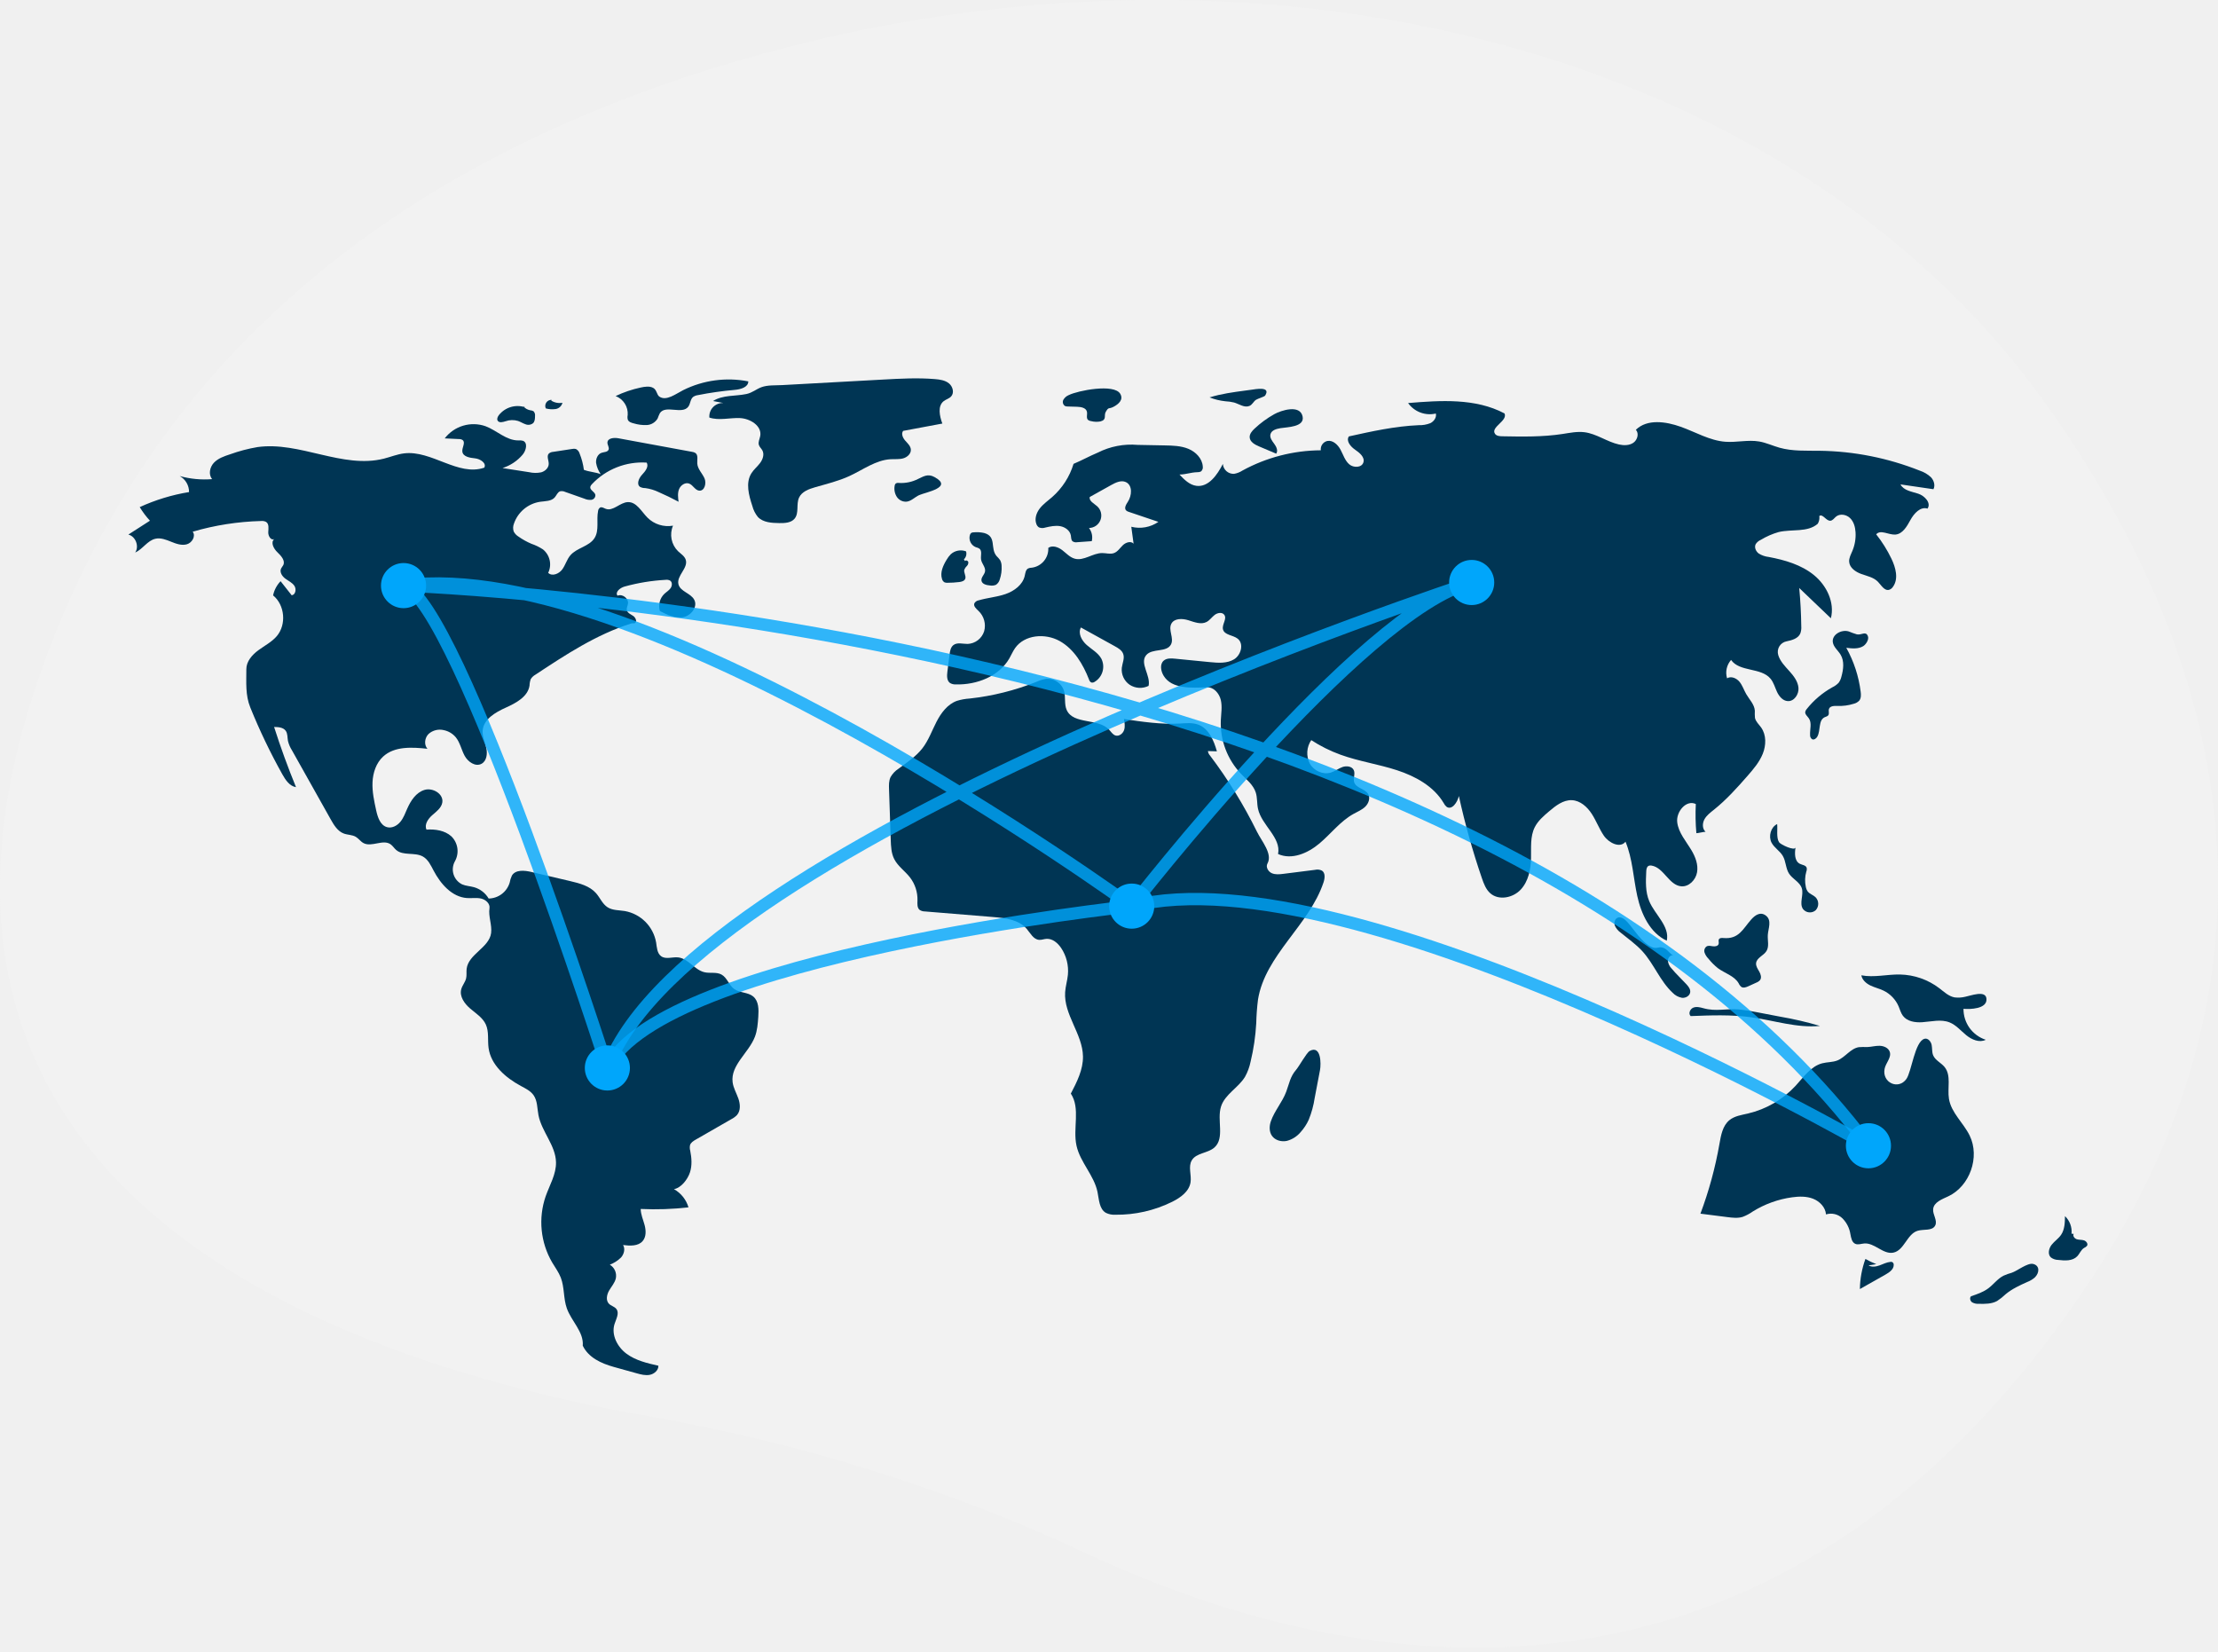
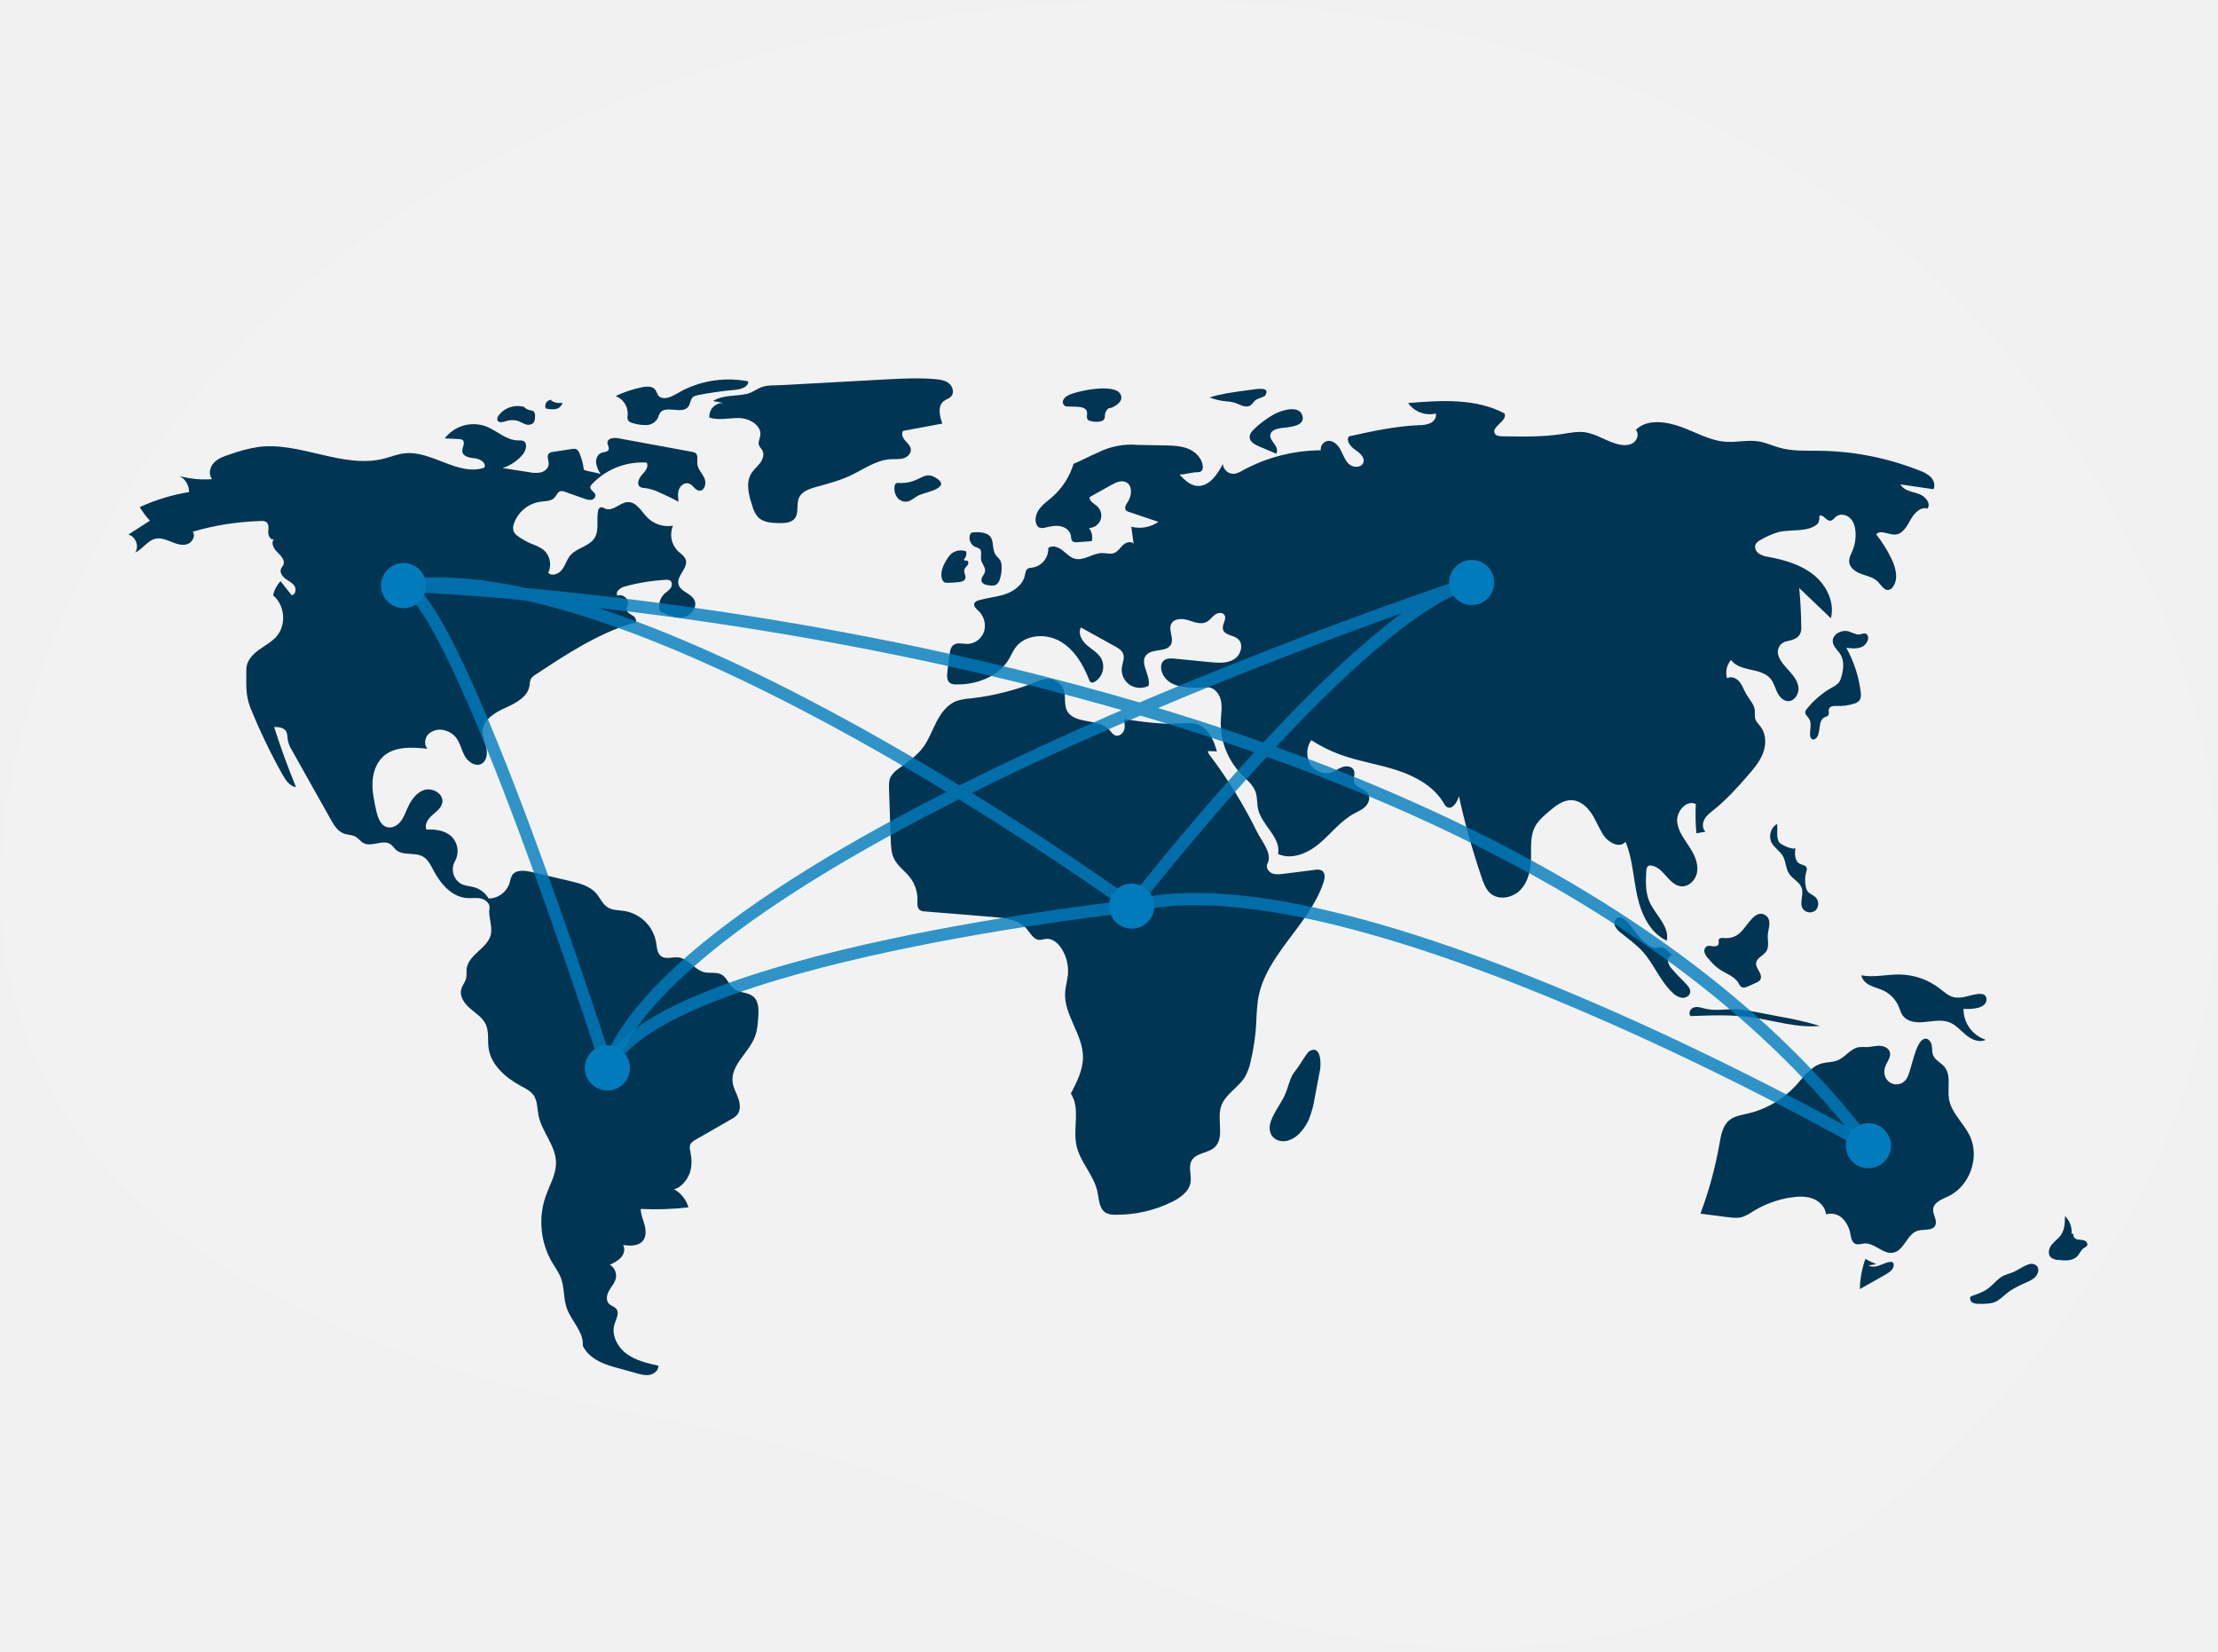
<svg xmlns="http://www.w3.org/2000/svg" width="360" height="268" viewBox="0 0 360 268" fill="none">
  <g clip-path="url(#clip0)">
    <path d="M331.656 65.003C290.796 8.145 204.483 -14.919 119.597 9.922C74.72 23.054 31.45 49.367 10.007 100.316C-28.326 191.394 52.158 220.482 104.785 229.753C130.233 234.236 154.201 241.766 176.102 252.018C215.506 270.463 285.252 286.807 337.845 209.976C375.965 154.289 358.872 102.875 331.656 65.003Z" fill="#F2F2F2" />
    <path d="M94.767 76.252C94.653 75.348 94.422 74.463 94.079 73.619C94.036 73.46 93.959 73.311 93.855 73.182C93.751 73.054 93.621 72.948 93.474 72.873C93.277 72.822 93.07 72.82 92.872 72.866L89.786 73.339C89.528 73.35 89.28 73.447 89.082 73.612C88.68 74.035 89.076 74.716 89.063 75.299C89.05 75.955 88.467 76.487 87.835 76.663C87.19 76.793 86.525 76.785 85.883 76.639L81.567 75.968C82.838 75.562 83.97 74.808 84.832 73.79C85.4 73.117 85.702 71.861 84.882 71.542C84.638 71.475 84.383 71.455 84.132 71.482C82.177 71.497 80.638 69.865 78.808 69.177C77.636 68.766 76.364 68.735 75.174 69.09C73.984 69.444 72.937 70.166 72.182 71.152L74.481 71.263C74.697 71.251 74.912 71.308 75.093 71.426C75.597 71.84 74.971 72.635 75.042 73.284C75.134 74.126 76.252 74.306 77.095 74.391C77.938 74.476 79.007 75.161 78.602 75.905C74.365 77.364 70.054 73.052 65.605 73.583C64.479 73.717 63.415 74.16 62.316 74.438C55.6 76.137 48.656 71.603 41.795 72.563C40.27 72.823 38.771 73.219 37.316 73.745C36.382 74.051 35.408 74.383 34.73 75.094C34.051 75.805 33.793 77.021 34.436 77.764C32.664 77.91 30.881 77.741 29.168 77.264C29.631 77.521 30.017 77.898 30.284 78.356C30.551 78.814 30.689 79.335 30.686 79.865C27.919 80.316 25.227 81.137 22.679 82.306C23.155 83.096 23.71 83.836 24.337 84.513L20.835 86.763C22.018 87.061 22.629 88.674 21.941 89.682C23.168 89.136 23.928 87.724 25.24 87.438C26.1 87.251 26.974 87.602 27.789 87.932C28.605 88.263 29.501 88.583 30.345 88.335C31.189 88.087 31.811 86.993 31.275 86.296C34.882 85.243 38.61 84.661 42.367 84.563C42.657 84.526 42.951 84.582 43.207 84.722C43.696 85.061 43.567 85.794 43.541 86.389C43.515 86.983 43.978 87.765 44.509 87.497C43.884 88.039 44.419 89.059 45.019 89.629C45.618 90.2 46.341 90.986 45.974 91.728C45.878 91.921 45.716 92.076 45.623 92.272C45.351 92.848 45.783 93.52 46.293 93.903C46.803 94.286 47.427 94.553 47.782 95.084C48.136 95.614 47.975 96.542 47.342 96.616L45.542 94.331C44.927 94.968 44.505 95.767 44.326 96.635C46.234 98.195 46.522 101.37 44.924 103.247C44.107 104.207 42.946 104.79 41.933 105.538C40.919 106.286 39.981 107.351 39.984 108.611C39.988 110.788 39.811 112.809 40.626 114.827C42.13 118.548 43.866 122.17 45.825 125.673C46.339 126.593 47.004 127.601 48.045 127.759C46.729 124.554 45.544 121.299 44.49 117.994C45.176 117.996 45.969 118.051 46.372 118.607C46.705 119.067 46.633 119.693 46.737 120.252C46.868 120.794 47.088 121.31 47.387 121.78L53.674 132.98C54.195 133.909 54.793 134.905 55.789 135.281C56.426 135.522 57.163 135.476 57.749 135.822C58.209 136.094 58.518 136.575 58.987 136.831C60.311 137.553 62.153 136.168 63.391 137.03C63.745 137.277 63.97 137.669 64.296 137.951C65.439 138.941 67.314 138.279 68.634 139.017C69.485 139.493 69.925 140.445 70.379 141.308C71.515 143.469 73.354 145.586 75.789 145.758C76.554 145.812 77.336 145.667 78.083 145.837C78.831 146.007 79.567 146.659 79.447 147.417C79.241 148.715 79.883 150.137 79.711 151.441C79.397 153.815 76.029 154.858 75.74 157.235C75.677 157.756 75.776 158.293 75.652 158.803C75.5 159.427 75.031 159.935 74.864 160.556C74.549 161.732 75.391 162.903 76.317 163.694C77.243 164.485 78.347 165.168 78.853 166.275C79.388 167.446 79.125 168.811 79.299 170.087C79.679 172.871 82.084 174.935 84.559 176.266C85.313 176.672 86.123 177.064 86.611 177.768C87.248 178.686 87.184 179.896 87.397 180.994C87.918 183.68 90.18 185.894 90.244 188.63C90.29 190.575 89.209 192.339 88.563 194.174C87.958 195.932 87.739 197.8 87.921 199.651C88.103 201.501 88.682 203.291 89.619 204.897C90.102 205.713 90.68 206.482 91.021 207.366C91.631 208.944 91.433 210.738 91.996 212.334C92.739 214.443 94.782 216.186 94.586 218.414C95.513 220.339 97.561 221.286 99.62 221.859L103.311 222.886C104.017 223.083 104.756 223.281 105.475 223.139C106.195 222.996 106.882 222.399 106.863 221.665C105.053 221.257 103.185 220.823 101.694 219.721C100.202 218.618 99.18 216.654 99.746 214.887C100.008 214.068 100.567 213.122 100.036 212.445C99.732 212.057 99.176 211.956 98.833 211.603C98.299 211.051 98.482 210.124 98.867 209.459C99.251 208.794 99.807 208.2 99.962 207.447C100.04 207.027 99.988 206.592 99.812 206.201C99.636 205.811 99.345 205.484 98.978 205.264C99.662 205.005 100.285 204.606 100.805 204.091C101.285 203.543 101.507 202.697 101.129 202.074C102.251 202.216 103.576 202.286 104.312 201.427C104.901 200.742 104.86 199.717 104.628 198.844C104.395 197.971 104.003 197.124 103.99 196.22C106.579 196.343 109.173 196.255 111.747 195.957C111.375 194.704 110.529 193.644 109.389 193.004C110.555 192.806 111.617 191.411 111.985 190.287C112.354 189.163 112.26 187.939 112.032 186.779C111.945 186.48 111.933 186.165 111.997 185.86C112.129 185.442 112.54 185.186 112.92 184.968L118.707 181.644C119.052 181.471 119.365 181.24 119.632 180.961C120.239 180.249 120.149 179.174 119.839 178.291C119.528 177.409 119.031 176.58 118.911 175.652C118.554 172.878 121.523 170.887 122.526 168.275C122.919 167.25 122.999 166.136 123.075 165.041C123.157 163.865 123.163 162.499 122.26 161.741C121.394 161.014 120.042 161.176 119.136 160.501C118.305 159.881 118.019 158.677 117.111 158.177C116.287 157.722 115.254 158.012 114.338 157.798C112.724 157.421 111.709 155.562 110.061 155.39C109.131 155.292 108.079 155.747 107.317 155.205C106.645 154.728 106.619 153.769 106.491 152.956C106.267 151.691 105.661 150.525 104.754 149.616C103.847 148.706 102.683 148.096 101.419 147.868C100.461 147.714 99.417 147.773 98.602 147.246C97.776 146.712 97.397 145.714 96.749 144.975C95.703 143.784 94.057 143.361 92.514 142.999L86.24 141.524C85.126 141.262 83.691 141.123 83.093 142.099C82.916 142.47 82.791 142.864 82.721 143.269C82.497 144.003 82.046 144.646 81.434 145.107C80.821 145.569 80.078 145.824 79.311 145.836C78.785 144.939 77.933 144.28 76.933 143.996C76.297 143.819 75.616 143.799 75.01 143.538C74.679 143.377 74.385 143.15 74.145 142.871C73.906 142.592 73.725 142.267 73.616 141.916C73.506 141.565 73.469 141.196 73.507 140.83C73.545 140.464 73.657 140.11 73.837 139.789C74.199 139.145 74.338 138.4 74.234 137.669C74.13 136.938 73.789 136.261 73.262 135.743C72.195 134.785 70.652 134.554 69.221 134.649C68.846 133.832 69.473 132.909 70.148 132.315C70.823 131.721 71.643 131.137 71.79 130.25C72.021 128.854 70.24 127.794 68.888 128.21C67.536 128.626 66.673 129.94 66.103 131.234C65.775 131.977 65.497 132.759 64.981 133.385C64.465 134.012 63.633 134.46 62.847 134.259C61.733 133.975 61.303 132.652 61.057 131.53C60.727 130.024 60.394 128.497 60.463 126.957C60.532 125.417 61.052 123.835 62.188 122.792C64.038 121.093 66.877 121.26 69.375 121.531C68.785 120.866 68.931 119.746 69.562 119.12C69.895 118.824 70.296 118.613 70.729 118.507C71.162 118.401 71.614 118.401 72.047 118.509C72.799 118.666 73.477 119.071 73.972 119.66C74.681 120.526 74.883 121.694 75.42 122.676C75.956 123.659 77.163 124.496 78.15 123.969C79.003 123.514 79.138 122.332 78.926 121.388C78.714 120.445 78.263 119.528 78.34 118.565C78.486 116.726 80.392 115.619 82.075 114.862C83.756 114.105 85.682 113.086 85.949 111.261C85.958 110.904 86.025 110.55 86.148 110.214C86.335 109.918 86.594 109.674 86.901 109.506C91.81 106.262 96.801 102.978 102.412 101.206C102.703 101.114 102.738 101.216 103.035 101.144C103.452 100.903 103.176 100.238 102.776 99.969C102.377 99.701 101.844 99.496 101.743 99.025C101.668 98.68 101.872 98.341 101.925 97.991C102.055 97.132 101.027 96.339 100.229 96.683C99.778 96.086 100.67 95.392 101.391 95.194C103.557 94.598 105.779 94.235 108.022 94.111C108.281 94.07 108.546 94.115 108.776 94.239C109.153 94.5 109.105 95.098 108.838 95.471C108.571 95.843 108.156 96.077 107.823 96.392C107.46 96.746 107.201 97.193 107.074 97.684C106.947 98.175 106.958 98.692 107.105 99.178C108.275 99.773 109.548 100.386 110.844 100.176C112.141 99.966 113.292 98.51 112.682 97.346C112.115 96.263 110.41 96.019 110.117 94.831C109.774 93.441 111.742 92.204 111.299 90.843C111.104 90.246 110.51 89.895 110.054 89.465C109.515 88.937 109.149 88.258 109.003 87.518C108.857 86.778 108.938 86.011 109.236 85.319C108.493 85.449 107.729 85.4 107.009 85.174C106.289 84.949 105.634 84.555 105.098 84.024C104.108 83.025 103.319 81.45 101.914 81.494C100.624 81.535 99.513 83.04 98.307 82.581C98.011 82.468 97.698 82.238 97.41 82.373C97.316 82.434 97.237 82.516 97.179 82.612C97.121 82.708 97.086 82.816 97.076 82.928C96.769 84.393 97.297 86.062 96.498 87.328C95.629 88.706 93.619 88.897 92.566 90.139C91.994 90.814 91.773 91.722 91.247 92.433C90.722 93.144 89.606 93.596 88.975 92.977C89.285 92.339 89.37 91.616 89.215 90.924C89.061 90.233 88.676 89.614 88.124 89.169C87.539 88.787 86.907 88.48 86.245 88.255C85.506 87.942 84.802 87.55 84.146 87.085C83.818 86.887 83.551 86.602 83.376 86.26C83.237 85.834 83.256 85.371 83.428 84.957C83.748 84.04 84.312 83.227 85.06 82.608C85.808 81.988 86.711 81.584 87.671 81.44C88.511 81.326 89.489 81.366 90.044 80.726C90.338 80.388 90.493 79.876 90.92 79.738C91.193 79.683 91.476 79.718 91.728 79.838L94.862 80.941C95.212 81.099 95.597 81.162 95.979 81.126C96.168 81.1 96.341 81.004 96.463 80.856C96.584 80.709 96.645 80.521 96.634 80.33C96.534 79.809 95.733 79.56 95.805 79.034C95.846 78.864 95.938 78.711 96.068 78.594C97.199 77.389 98.582 76.45 100.119 75.844C101.656 75.237 103.308 74.977 104.956 75.083C105.352 75.733 104.726 76.503 104.206 77.057C103.685 77.612 103.267 78.603 103.896 79.03C104.154 79.162 104.441 79.227 104.731 79.218C105.503 79.323 106.253 79.55 106.952 79.892C108.036 80.364 109.098 80.879 110.14 81.439C110.048 80.753 109.96 80.029 110.22 79.387C110.481 78.745 111.22 78.241 111.867 78.491C112.489 78.732 112.809 79.557 113.472 79.632C114.358 79.733 114.707 78.426 114.337 77.615C113.967 76.805 113.235 76.126 113.174 75.237C113.133 74.638 113.361 73.894 112.882 73.531C112.712 73.422 112.518 73.354 112.317 73.333L100.359 71.132C99.649 71.002 98.623 71.102 98.591 71.823C98.574 72.226 98.933 72.624 98.774 72.994C98.604 73.389 98.046 73.353 97.639 73.493C97.008 73.71 96.691 74.46 96.751 75.124C96.862 75.785 97.118 76.412 97.5 76.962C96.723 76.637 95.545 76.577 94.767 76.252Z" fill="#003554" />
    <path d="M85.225 66.101C84.471 65.851 83.659 65.839 82.898 66.067C82.137 66.295 81.465 66.752 80.972 67.374C80.775 67.634 80.61 67.991 80.774 68.272C81.011 68.674 81.613 68.515 82.057 68.371C82.709 68.138 83.42 68.121 84.083 68.323C84.499 68.466 84.872 68.719 85.291 68.857C85.495 68.942 85.718 68.97 85.937 68.938C86.155 68.906 86.361 68.816 86.532 68.676C86.819 68.382 86.837 67.927 86.838 67.516C86.858 67.379 86.847 67.239 86.806 67.106C86.765 66.974 86.695 66.852 86.6 66.75C86.433 66.653 86.245 66.597 86.051 66.588C85.618 66.507 85.226 66.279 84.944 65.941" fill="#003554" />
    <path d="M89.537 64.9C89.369 64.891 89.2 64.925 89.049 65C88.897 65.075 88.767 65.187 88.672 65.326C88.576 65.466 88.518 65.627 88.503 65.796C88.488 65.964 88.516 66.133 88.585 66.287C89.104 66.429 89.645 66.464 90.177 66.391C90.443 66.35 90.69 66.231 90.888 66.05C91.086 65.868 91.226 65.632 91.29 65.371C90.663 65.485 90.017 65.362 89.476 65.025" fill="#003554" />
    <path d="M104.004 62.895C102.594 63.195 101.224 63.66 99.922 64.282C100.536 64.518 101.057 64.944 101.41 65.499C101.763 66.053 101.928 66.707 101.881 67.362C101.826 67.614 101.832 67.875 101.9 68.124C102.05 68.487 102.484 68.624 102.866 68.717C103.552 68.926 104.269 69.017 104.985 68.988C105.344 68.969 105.692 68.861 105.998 68.674C106.305 68.487 106.56 68.226 106.74 67.916C106.844 67.621 106.965 67.333 107.105 67.053C108.02 65.659 110.74 67.345 111.723 65.997C112.069 65.522 112.037 64.808 112.489 64.432C112.722 64.268 112.993 64.165 113.276 64.131C115.253 63.739 117.25 63.454 119.257 63.279C120.209 63.197 121.449 62.855 121.456 61.9C117.873 61.197 114.158 61.696 110.888 63.322C109.71 63.912 108.152 65.153 107.017 64.371C106.592 64.078 106.613 63.289 106.028 62.96C105.43 62.623 104.639 62.76 104.004 62.895Z" fill="#003554" />
    <path d="M115.723 65.086L117.405 65.409C117.095 65.396 116.786 65.448 116.498 65.564C116.211 65.679 115.951 65.854 115.736 66.077C115.521 66.301 115.357 66.568 115.253 66.86C115.15 67.152 115.11 67.463 115.136 67.772C116.712 68.298 118.429 67.786 120.088 67.856C121.747 67.926 123.678 69.111 123.395 70.747C123.309 71.242 123.023 71.737 123.172 72.216C123.276 72.552 123.572 72.791 123.74 73.1C124.088 73.746 123.81 74.562 123.369 75.148C122.929 75.735 122.337 76.203 121.951 76.826C120.989 78.376 121.536 80.38 122.108 82.112C122.274 82.766 122.58 83.377 123.004 83.902C123.853 84.804 125.235 84.882 126.473 84.9C127.375 84.913 128.407 84.869 128.977 84.171C129.721 83.259 129.201 81.837 129.691 80.767C130.135 79.795 131.269 79.378 132.296 79.083C134.177 78.541 136.095 78.081 137.873 77.262C140.082 76.246 142.146 74.663 144.574 74.533C145.255 74.496 145.953 74.576 146.609 74.39C147.265 74.203 147.888 73.636 147.838 72.956C147.796 72.374 147.304 71.948 146.92 71.51C146.536 71.071 146.234 70.398 146.587 69.934L152.95 68.746C152.499 67.516 152.148 65.897 153.184 65.097C153.558 64.809 154.059 64.693 154.377 64.344C154.92 63.749 154.647 62.725 154.02 62.219C153.394 61.713 152.547 61.596 151.745 61.529C148.955 61.297 146.149 61.45 143.353 61.604C137.889 61.903 132.424 62.203 126.96 62.502C125.86 62.563 124.59 62.47 123.581 62.846C122.726 63.163 122.119 63.747 121.142 63.952C119.339 64.33 117.354 64.074 115.723 65.086Z" fill="#003554" />
    <path d="M145.855 78.382C145.684 78.354 145.509 78.394 145.366 78.493C145.271 78.597 145.215 78.73 145.206 78.87C145.098 79.489 145.227 80.127 145.569 80.655C145.742 80.914 145.982 81.121 146.264 81.256C146.545 81.391 146.857 81.448 147.168 81.421C147.925 81.325 148.484 80.679 149.18 80.364C150.253 79.878 154.811 79.121 151.658 77.418C150.571 76.831 149.869 77.349 149.013 77.736C148.039 78.234 146.947 78.457 145.855 78.382V78.382Z" fill="#003554" />
    <path d="M173.469 64.125C173.1 64.275 172.793 64.543 172.593 64.887C172.501 65.062 172.479 65.265 172.533 65.455C172.587 65.645 172.711 65.807 172.881 65.908C173.019 65.957 173.165 65.981 173.311 65.976L174.808 66.02C175.443 66.04 176.238 66.175 176.409 66.788C176.535 67.243 176.252 67.827 176.594 68.153C176.741 68.266 176.918 68.335 177.103 68.351C177.596 68.478 178.111 68.494 178.612 68.4C179.701 68.108 179.128 67.443 179.471 66.851C179.996 65.945 179.905 66.494 180.83 65.975C181.513 65.591 182.396 64.896 181.826 63.919C180.834 62.22 174.931 63.395 173.469 64.125Z" fill="#003554" />
    <path d="M203.012 63.271L202.143 63.387C200.183 63.648 198.212 63.912 196.324 64.501C197.141 64.824 197.999 65.034 198.873 65.126C199.354 65.15 199.831 65.218 200.3 65.329C201.134 65.577 201.974 66.218 202.78 65.89C203.279 65.686 203.442 65.166 203.856 64.891C204.141 64.7 205.225 64.392 205.346 64.2C206.325 62.647 203.765 63.17 203.012 63.271Z" fill="#003554" />
    <path d="M206.829 67.221C205.668 67.87 204.591 68.659 203.621 69.57C203.213 69.954 202.796 70.431 202.833 70.991C202.882 71.734 203.674 72.165 204.36 72.456L207.138 73.632C207.476 73.157 207.167 72.501 206.819 72.034C206.47 71.567 206.056 71.027 206.21 70.465C206.386 69.824 207.168 69.606 207.823 69.495C208.891 69.315 211.772 69.33 211.426 67.609C211.018 65.58 207.901 66.622 206.829 67.221Z" fill="#003554" />
    <path d="M206.27 181.997C206.006 182.763 205.98 183.665 206.438 184.333C206.951 185.084 207.979 185.363 208.868 185.173C209.753 184.938 210.542 184.43 211.124 183.723C211.656 183.13 212.094 182.458 212.422 181.733C212.879 180.601 213.202 179.42 213.383 178.213L214.246 173.684C214.439 172.671 214.431 169.568 212.571 170.579C212.063 170.855 210.886 173.036 210.353 173.655C209.393 174.769 209.266 175.851 208.761 177.201C208.128 178.893 206.855 180.303 206.27 181.997Z" fill="#003554" />
    <path d="M304.541 205.176C303.932 204.938 303.341 204.657 302.772 204.334C302.203 205.901 301.9 207.552 301.876 209.219L306.042 206.862C306.669 206.507 307.379 206.014 307.366 205.294C307.371 205.205 307.353 205.117 307.312 205.037C307.272 204.958 307.211 204.891 307.135 204.843C307.043 204.806 306.942 204.794 306.843 204.809C306.226 204.861 305.662 205.165 305.08 205.376C304.497 205.587 303.815 205.699 303.281 205.385" fill="#003554" />
    <path d="M326.517 206.576C326.06 206.7 325.613 206.86 325.181 207.055C324.225 207.541 323.575 208.465 322.714 209.106C321.891 209.719 320.9 210.056 319.927 210.383C319.641 210.636 319.772 211.145 320.083 211.368C320.417 211.558 320.8 211.644 321.183 211.615C322.194 211.637 323.259 211.647 324.144 211.159C324.643 210.835 325.11 210.465 325.538 210.052C326.573 209.189 327.816 208.619 329.047 208.068C329.495 207.899 329.909 207.652 330.27 207.337C331.043 206.575 331.097 205.4 329.982 205.141C329.082 204.931 327.375 206.298 326.517 206.576Z" fill="#003554" />
    <path d="M336.227 200.233C336.277 199.708 336.207 199.18 336.023 198.686C335.839 198.193 335.545 197.748 335.164 197.385C335.152 198.434 335.12 199.551 334.531 200.418C334.11 201.036 333.451 201.454 332.991 202.042C332.531 202.631 332.326 203.564 332.866 204.08C333.211 204.343 333.632 204.488 334.066 204.493C335.141 204.62 336.385 204.69 337.139 203.914C337.551 203.49 337.751 202.862 338.253 202.55C338.44 202.472 338.607 202.352 338.741 202.2C338.949 201.871 338.619 201.437 338.249 201.318C337.878 201.199 337.47 201.255 337.097 201.142C336.724 201.03 336.383 200.611 336.574 200.272" fill="#003554" />
    <path d="M318.969 161.782C318.405 161.919 317.821 161.953 317.245 161.883C316.288 161.707 315.543 160.986 314.77 160.395C312.933 158.996 310.7 158.216 308.392 158.166C306.292 158.126 304.173 158.695 302.111 158.298C302.246 159.048 302.887 159.61 303.571 159.944C304.255 160.278 305.01 160.446 305.698 160.773C306.799 161.303 307.672 162.211 308.157 163.332C308.379 163.849 308.518 164.412 308.854 164.863C309.539 165.785 310.839 165.988 311.985 165.912C313.481 165.814 315.042 165.384 316.433 165.941C317.497 166.367 318.259 167.299 319.147 168.023C320.036 168.747 321.287 169.285 322.308 168.762C321.248 168.419 320.326 167.746 319.675 166.842C319.025 165.937 318.681 164.849 318.693 163.735C319.693 163.827 322.576 163.791 322.42 162.091C322.289 160.65 319.828 161.626 318.969 161.782Z" fill="#003554" />
    <path d="M305.879 173.505C306.057 172.531 307.028 171.67 306.726 170.727C306.516 170.075 305.76 169.753 305.075 169.737C304.391 169.721 303.718 169.925 303.033 169.944C302.587 169.92 302.141 169.927 301.696 169.963C300.337 170.186 299.499 171.611 298.218 172.118C297.439 172.426 296.564 172.367 295.754 172.58C293.915 173.063 292.751 174.801 291.466 176.202C289.389 178.455 286.683 180.033 283.699 180.731C282.654 180.973 281.53 181.128 280.699 181.807C279.598 182.706 279.328 184.248 279.083 185.648C278.406 189.514 277.372 193.309 275.995 196.984L280.361 197.541C281.191 197.647 282.051 197.751 282.851 197.505C283.432 197.286 283.983 196.993 284.489 196.633C286.434 195.425 288.61 194.64 290.877 194.327C292.021 194.17 293.22 194.141 294.293 194.566C295.366 194.991 296.286 195.955 296.376 197.105C296.84 196.961 297.335 196.946 297.807 197.06C298.279 197.175 298.711 197.416 299.057 197.757C299.741 198.454 300.188 199.348 300.337 200.313C300.452 200.91 300.567 201.626 301.121 201.876C301.573 202.081 302.092 201.861 302.587 201.821C304.266 201.687 305.659 203.644 307.309 203.307C309.078 202.945 309.513 200.295 311.239 199.764C312.23 199.46 313.621 199.83 314.096 198.908C314.514 198.095 313.679 197.157 313.766 196.247C313.872 195.126 315.194 194.65 316.213 194.172C319.727 192.523 321.394 187.794 319.691 184.306C318.682 182.24 316.697 180.613 316.331 178.343C316.049 176.596 316.737 174.559 315.624 173.184C315.057 172.485 314.098 172.099 313.761 171.264C313.549 170.739 313.634 170.143 313.52 169.588C313.406 169.033 312.921 168.453 312.374 168.597C310.783 169.014 310.275 173.928 309.424 175.122C308.129 176.937 305.471 175.741 305.879 173.505Z" fill="#003554" />
    <path d="M276.478 163.638C275.934 163.486 275.34 163.336 274.82 163.554C274.299 163.771 273.995 164.536 274.413 164.916C277.683 164.788 280.973 164.662 284.216 165.106C287.952 165.617 291.649 166.885 295.401 166.512C293.258 165.88 291.079 165.374 288.876 164.998L285.203 164.296C284.217 164.09 283.222 163.936 282.22 163.835C280.124 163.662 278.538 164.216 276.478 163.638Z" fill="#003554" />
    <path d="M279.751 152.248C279.48 152.226 279.144 152.206 279.003 152.44C278.869 152.663 279.023 152.957 278.95 153.207C278.852 153.549 278.404 153.636 278.052 153.59C277.699 153.543 277.318 153.432 277.006 153.602C276.847 153.71 276.728 153.867 276.667 154.048C276.605 154.23 276.603 154.427 276.663 154.609C276.791 154.971 276.997 155.3 277.268 155.573C277.73 156.155 278.256 156.683 278.837 157.147C279.96 157.976 281.483 158.376 282.191 159.581C282.291 159.814 282.444 160.021 282.639 160.184C282.979 160.399 283.422 160.235 283.788 160.068L285.071 159.482C285.302 159.399 285.508 159.258 285.67 159.074C285.963 158.676 285.783 158.111 285.537 157.683C285.291 157.254 284.977 156.811 285.029 156.32C285.123 155.445 286.249 155.11 286.712 154.36C287.179 153.605 286.875 152.632 286.929 151.746C286.992 150.71 287.643 149.362 286.595 148.588C285.705 147.93 284.854 148.538 284.215 149.264C282.867 150.796 282.229 152.455 279.751 152.248Z" fill="#003554" />
    <path d="M287.537 136.766C287.975 137.604 288.888 138.105 289.365 138.921C289.883 139.806 289.824 140.95 290.385 141.807C290.961 142.687 292.121 143.155 292.444 144.156C292.796 145.249 291.996 146.577 292.634 147.532C292.753 147.688 292.903 147.818 293.075 147.913C293.247 148.008 293.436 148.066 293.632 148.084C293.827 148.102 294.024 148.079 294.21 148.017C294.396 147.955 294.568 147.855 294.713 147.723C294.982 147.43 295.126 147.044 295.114 146.646C295.102 146.249 294.936 145.872 294.65 145.595C294.272 145.251 293.73 145.102 293.415 144.7C293.25 144.468 293.141 144.201 293.095 143.921C292.923 143.112 292.95 142.273 293.175 141.476C293.259 141.274 293.281 141.052 293.236 140.837C293.094 140.424 292.536 140.395 292.143 140.204C291.253 139.769 291.274 138.512 291.43 137.533C291.326 138.185 289.005 137.076 288.762 136.707C288.279 135.974 288.542 134.559 288.446 133.749C287.404 134.251 287.002 135.741 287.537 136.766Z" fill="#003554" />
    <path d="M264.15 149.666C263.721 149.186 263.076 148.684 262.502 148.974C262.063 149.194 261.943 149.801 262.115 150.26C262.324 150.707 262.646 151.091 263.049 151.375C264.246 152.362 265.535 153.253 266.58 154.401C268.449 156.455 269.439 159.226 271.471 161.118C271.88 161.557 272.421 161.849 273.012 161.951C273.604 162.007 274.269 161.628 274.337 161.037C274.393 160.55 274.054 160.114 273.722 159.754C272.932 158.895 272.068 158.104 271.323 157.207C270.978 156.862 270.762 156.411 270.709 155.926C270.706 155.443 271.146 154.937 271.614 155.057C271.045 154.911 270.623 153.963 269.787 153.785C269.089 153.636 268.92 154.068 268.089 153.712C266.504 153.032 265.26 150.908 264.15 149.666Z" fill="#003554" />
    <path d="M301.396 102.961C300.941 102.826 300.494 102.667 300.057 102.483C298.88 102.13 297.322 102.995 297.479 104.214C297.583 105.023 298.337 105.569 298.753 106.272C299.371 107.313 299.206 108.634 298.882 109.801C298.802 110.162 298.651 110.504 298.436 110.805C298.137 111.123 297.779 111.381 297.382 111.564C295.792 112.455 294.391 113.646 293.254 115.07C293.131 115.202 293.045 115.364 293.005 115.54C292.949 115.952 293.363 116.251 293.596 116.595C294.116 117.357 293.74 118.383 293.792 119.304C293.784 119.434 293.809 119.564 293.866 119.682C293.922 119.799 294.008 119.901 294.114 119.976C294.428 120.135 294.799 119.865 294.968 119.557C295.531 118.537 295.107 116.899 296.164 116.407C296.364 116.314 296.606 116.275 296.739 116.1C296.951 115.821 296.747 115.409 296.854 115.076C297.015 114.576 297.698 114.554 298.223 114.576C299.127 114.614 300.03 114.493 300.892 114.22C301.23 114.14 301.538 113.962 301.776 113.709C302.092 113.315 302.064 112.754 302 112.253C301.684 109.755 300.893 107.34 299.669 105.139C300.597 105.258 301.607 105.361 302.408 104.877C302.856 104.606 303.394 103.796 303.171 103.245C302.82 102.373 302.184 103.107 301.396 102.961Z" fill="#003554" />
    <path d="M182.422 116.701C182.533 117.297 182.642 117.924 182.447 118.498C182.251 119.071 181.637 119.551 181.057 119.375C180.607 119.238 180.347 118.786 180.028 118.441C178.251 116.523 174.241 117.633 173.144 115.26C172.696 114.291 173 113.131 172.694 112.108C172.502 111.517 172.118 111.007 171.604 110.657C171.09 110.308 170.474 110.139 169.854 110.178C169.288 110.26 168.737 110.424 168.219 110.666C164.748 112.056 161.104 112.968 157.387 113.375C156.681 113.418 155.982 113.545 155.306 113.754C153.78 114.307 152.737 115.722 151.995 117.166C151.253 118.609 150.705 120.172 149.71 121.455C148.665 122.803 147.199 123.747 145.833 124.768C145.306 125.107 144.868 125.567 144.554 126.109C144.257 126.717 144.274 127.425 144.297 128.101L144.576 136.314C144.612 137.371 144.657 138.465 145.13 139.41C145.721 140.591 146.887 141.364 147.696 142.407C148.522 143.478 148.952 144.803 148.914 146.155C148.897 146.699 148.843 147.342 149.266 147.683C149.524 147.85 149.825 147.937 150.132 147.932L161.242 148.842C163.196 149.002 165.362 149.265 166.638 150.754C167.24 151.456 167.724 152.467 168.647 152.542C169.042 152.575 169.427 152.412 169.823 152.381C170.821 152.302 171.698 153.059 172.252 153.894C173.09 155.166 173.47 156.685 173.33 158.202C173.239 159.154 172.944 160.08 172.881 161.034C172.638 164.665 175.717 167.82 175.776 171.459C175.811 173.599 174.795 175.599 173.805 177.497C175.404 179.918 174.094 183.144 174.731 185.975C175.335 188.661 177.575 190.764 178.133 193.46C178.388 194.695 178.403 196.214 179.491 196.849C179.969 197.082 180.498 197.188 181.029 197.157C184.228 197.195 187.391 196.475 190.258 195.056C191.604 194.388 192.999 193.391 193.234 191.907C193.423 190.711 192.816 189.372 193.434 188.33C194.162 187.101 196.027 187.198 197.098 186.254C198.835 184.722 197.48 181.799 198.184 179.592C198.817 177.608 200.995 176.554 202.075 174.774C202.5 174.008 202.805 173.181 202.979 172.323C203.474 170.272 203.782 168.18 203.899 166.073C203.928 164.793 204.022 163.516 204.182 162.245C205.346 155.013 212.496 150.17 214.817 143.222C215.039 142.559 215.143 141.675 214.553 141.3C214.203 141.133 213.806 141.091 213.429 141.182L208.307 141.828C207.671 141.908 206.997 141.983 206.412 141.719C205.828 141.454 205.41 140.715 205.719 140.154C206.589 138.578 204.8 136.587 204.005 134.973C201.864 130.625 199.315 126.49 196.391 122.625C196.204 122.426 196.087 122.172 196.057 121.9L197.511 121.948C197.02 120.188 196.211 118.261 194.5 117.617C193.536 117.254 192.469 117.38 191.44 117.436C188.495 117.597 185.337 117.152 182.422 116.701Z" fill="#003554" />
    <path d="M191.443 77.025C192.214 77.844 193.077 78.711 194.193 78.854C196.162 79.106 197.579 77.069 198.48 75.3C198.514 75.751 198.722 76.171 199.06 76.471C199.399 76.771 199.841 76.927 200.293 76.906C200.779 76.825 201.243 76.643 201.656 76.374C205.558 74.241 209.93 73.111 214.377 73.085C214.335 72.748 214.418 72.407 214.612 72.128C214.806 71.849 215.096 71.652 215.426 71.575C216.331 71.395 217.145 72.177 217.581 72.989C218.018 73.801 218.29 74.743 218.983 75.35C219.676 75.958 221.018 75.932 221.291 75.052C221.554 74.207 220.674 73.486 219.942 72.987C219.211 72.489 218.44 71.567 218.932 70.832C222.669 70.005 226.429 69.174 230.253 69.01C230.904 69.033 231.553 68.921 232.159 68.682C232.742 68.395 233.205 67.746 233.048 67.116C232.214 67.312 231.34 67.255 230.538 66.952C229.736 66.65 229.042 66.115 228.545 65.417C233.851 64.979 239.494 64.606 244.196 67.103C244.76 68.314 241.885 69.322 242.654 70.414C242.899 70.763 243.391 70.803 243.817 70.811C247.085 70.872 250.371 70.932 253.602 70.438C254.783 70.258 255.975 70.004 257.16 70.15C259.135 70.393 260.823 71.71 262.766 72.14C263.556 72.315 264.443 72.321 265.109 71.861C265.775 71.401 266.062 70.354 265.516 69.756C267.345 67.964 270.38 68.408 272.792 69.266C275.205 70.124 277.491 71.508 280.044 71.7C281.875 71.837 283.732 71.344 285.541 71.657C286.678 71.854 287.736 72.36 288.848 72.671C290.949 73.258 293.173 73.134 295.355 73.162C300.923 73.237 306.43 74.332 311.604 76.391C312.277 76.61 312.893 76.975 313.41 77.458C313.891 77.974 314.137 78.775 313.813 79.402L308.467 78.621C308.971 79.612 310.274 79.781 311.332 80.123C312.391 80.465 313.488 81.634 312.852 82.546C311.705 82.181 310.666 83.328 310.087 84.382C309.508 85.437 308.802 86.7 307.6 86.765C306.524 86.822 305.223 85.906 304.521 86.724C305.49 87.946 306.32 89.273 306.995 90.679C307.688 92.123 308.182 93.942 307.245 95.24C307.098 95.472 306.874 95.646 306.613 95.731C305.848 95.924 305.351 94.989 304.803 94.421C304.112 93.707 303.066 93.504 302.13 93.169C301.194 92.834 300.208 92.175 300.135 91.183C300.089 90.566 300.415 89.993 300.655 89.422C301.058 88.461 301.235 87.42 301.17 86.38C301.118 85.543 300.883 84.673 300.282 84.088C299.681 83.503 298.643 83.318 297.998 83.853C297.697 84.103 297.456 84.503 297.065 84.518C296.374 84.544 295.844 83.34 295.288 83.751C295.353 84.189 295.262 84.636 295.031 85.014C293.373 86.456 290.825 85.846 288.687 86.356C287.67 86.647 286.696 87.072 285.792 87.62C285.454 87.764 285.166 88.006 284.965 88.314C284.698 88.833 284.992 89.497 285.462 89.842C285.961 90.148 286.522 90.339 287.104 90.402C289.71 90.896 292.355 91.66 294.413 93.335C296.471 95.009 297.821 97.776 297.169 100.348L292.029 95.436C292.224 97.499 292.335 99.567 292.361 101.641C292.395 102.046 292.339 102.453 292.198 102.834C291.832 103.643 290.839 103.916 289.968 104.094C289.726 104.14 289.497 104.237 289.295 104.378C289.093 104.519 288.923 104.701 288.796 104.913C288.669 105.124 288.589 105.36 288.56 105.605C288.531 105.849 288.554 106.097 288.627 106.332C288.937 107.34 289.708 108.126 290.414 108.909C291.12 109.692 291.814 110.582 291.907 111.633C291.999 112.683 291.207 113.867 290.155 113.794C289.358 113.738 288.766 113.024 288.426 112.301C288.086 111.578 287.884 110.772 287.373 110.158C285.826 108.297 282.352 109.094 280.967 107.111C280.613 107.512 280.369 107.996 280.255 108.518C280.142 109.04 280.164 109.582 280.319 110.093C280.963 109.69 281.846 110.065 282.33 110.651C282.814 111.237 283.043 111.989 283.423 112.648C283.936 113.536 284.753 114.324 284.825 115.348C284.806 115.735 284.812 116.123 284.844 116.509C284.971 117.129 285.496 117.574 285.859 118.093C286.705 119.299 286.663 120.956 286.118 122.325C285.573 123.694 284.593 124.838 283.623 125.947C281.929 127.883 280.2 129.809 278.191 131.417C277.618 131.876 277.006 132.327 276.65 132.969C276.293 133.611 276.274 134.511 276.823 134.999C276.43 135.019 275.726 135.212 275.334 135.232C275.196 133.657 275.166 132.075 275.244 130.496C273.695 129.752 272.027 131.744 272.227 133.451C272.427 135.157 273.661 136.527 274.54 138.004C275.183 139.083 275.661 140.342 275.446 141.58C275.231 142.818 274.126 143.961 272.874 143.851C270.883 143.678 270.05 140.819 268.079 140.492C267.905 140.451 267.722 140.469 267.56 140.544C267.267 140.704 267.216 141.096 267.2 141.429C267.119 143.066 267.049 144.768 267.688 146.277C268.623 148.484 271.037 150.338 270.531 152.681C267.802 151.413 266.384 148.353 265.74 145.414C265.096 142.475 264.988 139.389 263.834 136.611C262.957 137.734 261.114 136.805 260.313 135.627C259.554 134.509 259.086 133.216 258.349 132.083C257.612 130.951 256.484 129.936 255.134 129.874C253.719 129.809 252.491 130.78 251.412 131.698C250.524 132.452 249.613 133.236 249.094 134.28C248.339 135.797 248.537 137.587 248.5 139.282C248.461 141.114 248.073 143.047 246.824 144.389C245.575 145.73 243.27 146.197 241.892 144.988C241.173 144.357 240.825 143.414 240.515 142.509C239.02 138.146 237.775 133.701 236.786 129.196C236.554 130.224 235.651 131.55 234.789 130.944C234.595 130.781 234.439 130.579 234.329 130.351C232.72 127.624 229.741 125.989 226.73 125.008C223.72 124.027 220.553 123.57 217.576 122.492C215.907 121.888 214.314 121.094 212.827 120.127C212.448 120.684 212.226 121.333 212.186 122.005C212.146 122.678 212.288 123.349 212.599 123.947C213.259 125.116 214.753 125.793 216.032 125.384C216.693 125.173 217.252 124.714 217.908 124.488C218.563 124.261 219.444 124.372 219.731 125.004C220.005 125.609 219.59 126.341 219.796 126.972C220.109 127.934 221.56 128.008 222.067 128.883C222.445 129.535 222.134 130.399 221.595 130.925C221.057 131.45 220.338 131.739 219.68 132.104C217.545 133.291 216.027 135.318 214.162 136.894C212.297 138.47 209.665 139.621 207.442 138.61C207.971 135.927 204.775 133.957 204.187 131.285C203.993 130.406 204.094 129.472 203.817 128.616C203.417 127.375 202.317 126.522 201.414 125.582C200.319 124.429 199.466 123.069 198.905 121.581C198.344 120.094 198.087 118.509 198.148 116.92C198.197 115.816 198.4 114.694 198.149 113.618C197.897 112.542 197.006 111.5 195.902 111.549C193.381 111.661 190.204 111.848 188.881 109.699C188.409 108.932 188.204 107.808 188.886 107.22C189.368 106.806 190.079 106.845 190.711 106.907L196.392 107.466C197.721 107.596 199.157 107.704 200.298 107.01C201.438 106.315 201.932 104.471 200.876 103.654C200.105 103.057 198.723 103.089 198.498 102.14C198.312 101.349 199.187 100.452 198.714 99.791C198.375 99.317 197.613 99.448 197.151 99.804C196.69 100.159 196.355 100.678 195.838 100.947C194.931 101.419 193.848 100.97 192.873 100.665C191.897 100.36 190.59 100.334 190.117 101.24C189.588 102.253 190.586 103.58 190.061 104.596C189.367 105.938 187.016 105.174 186.041 106.328C184.922 107.653 186.802 109.628 186.425 111.321C185.943 111.559 185.408 111.669 184.871 111.639C184.335 111.609 183.815 111.44 183.363 111.149C182.918 110.846 182.564 110.429 182.338 109.942C182.112 109.454 182.022 108.914 182.078 108.38C182.171 107.618 182.568 106.841 182.302 106.122C182.087 105.54 181.503 105.194 180.96 104.894L175.439 101.843C174.927 102.794 175.575 103.973 176.385 104.687C177.196 105.401 178.211 105.939 178.743 106.879C179.08 107.53 179.155 108.285 178.954 108.99C178.753 109.695 178.29 110.297 177.66 110.672C177.582 110.727 177.492 110.763 177.397 110.78C177.303 110.796 177.206 110.792 177.113 110.767C177.025 110.716 176.948 110.647 176.887 110.565C176.826 110.483 176.783 110.389 176.758 110.29C175.784 107.797 174.322 105.34 171.983 104.037C169.645 102.735 166.285 103.003 164.752 105.197C164.388 105.718 164.143 106.312 163.826 106.862C162.141 109.789 158.527 111.175 155.151 111.084C154.821 111.103 154.492 111.025 154.205 110.862C153.659 110.485 153.684 109.686 153.767 109.028L154.121 106.236C154.193 105.675 154.296 105.056 154.739 104.706C155.365 104.212 156.267 104.524 157.064 104.512C157.667 104.484 158.247 104.271 158.725 103.902C159.204 103.533 159.557 103.026 159.737 102.449C159.898 101.867 159.897 101.252 159.734 100.67C159.571 100.088 159.253 99.562 158.813 99.148C158.448 98.805 157.958 98.374 158.151 97.912C158.228 97.784 158.332 97.675 158.455 97.591C158.579 97.508 158.72 97.453 158.867 97.43C160.298 97.014 161.81 96.905 163.217 96.415C164.623 95.925 165.988 94.922 166.321 93.47C166.423 93.025 166.47 92.486 166.869 92.265C167.07 92.18 167.285 92.136 167.503 92.135C168.266 92.027 168.96 91.637 169.45 91.042C169.939 90.447 170.188 89.691 170.148 88.921C170.822 88.45 171.767 88.797 172.419 89.298C173.071 89.799 173.647 90.461 174.441 90.677C175.92 91.079 177.349 89.77 178.882 89.764C179.527 89.761 180.194 89.989 180.8 89.77C181.415 89.549 181.782 88.937 182.254 88.485C182.726 88.033 183.554 87.757 183.99 88.244L183.619 85.496C184.366 85.685 185.145 85.711 185.903 85.574C186.661 85.437 187.382 85.139 188.015 84.701L183.22 83.081C183.053 83.039 182.899 82.957 182.772 82.841C182.423 82.466 182.77 81.881 183.053 81.454C183.731 80.433 183.845 78.752 182.73 78.243C181.969 77.896 181.095 78.313 180.364 78.72L176.864 80.672C176.753 81.337 177.567 81.714 178.071 82.162C178.376 82.433 178.592 82.79 178.69 83.186C178.789 83.582 178.765 83.999 178.622 84.381C178.479 84.763 178.224 85.094 177.891 85.328C177.557 85.563 177.16 85.692 176.752 85.697C176.982 85.996 177.142 86.344 177.22 86.714C177.298 87.084 177.292 87.466 177.202 87.833L174.847 88.003C174.583 88.056 174.308 88.002 174.083 87.854C173.832 87.63 173.866 87.238 173.807 86.906C173.667 86.106 172.882 85.544 172.082 85.4C171.282 85.257 170.464 85.441 169.671 85.623C169.335 85.744 168.965 85.736 168.635 85.599C168.445 85.476 168.301 85.294 168.225 85.082C167.878 84.239 168.202 83.249 168.76 82.529C169.318 81.809 170.082 81.282 170.768 80.683C172.408 79.244 173.613 77.374 174.247 75.286C175.543 74.743 176.885 74.005 178.182 73.462C180.18 72.45 182.421 72.016 184.653 72.208L189.043 72.292C190.343 72.317 191.678 72.349 192.88 72.844C194.081 73.34 195.137 74.411 195.22 75.709C195.245 75.856 195.233 76.006 195.183 76.147C195.134 76.288 195.05 76.413 194.939 76.513C194.769 76.605 194.577 76.649 194.384 76.638C193.172 76.68 192.655 76.982 191.443 77.025Z" fill="#003554" />
    <path d="M156.452 90.783C156.623 90.621 156.747 90.415 156.808 90.187C156.87 89.959 156.868 89.718 156.802 89.491C156.385 89.33 155.931 89.289 155.491 89.372C155.051 89.455 154.644 89.659 154.314 89.961C154.054 90.224 153.83 90.521 153.647 90.843C153.07 91.784 152.56 92.908 152.894 93.96C152.922 94.075 152.972 94.183 153.041 94.278C153.111 94.373 153.199 94.453 153.3 94.514C153.45 94.574 153.611 94.6 153.772 94.588C154.408 94.587 155.043 94.548 155.673 94.471C156.061 94.424 156.511 94.314 156.66 93.954C156.857 93.48 156.381 92.944 156.52 92.45C156.611 92.229 156.749 92.031 156.925 91.869C157.013 91.788 157.08 91.687 157.121 91.575C157.163 91.463 157.178 91.343 157.165 91.225C157.109 90.993 156.754 90.861 156.626 91.063" fill="#003554" />
    <path d="M159.747 86.511C159.182 86.382 158.6 86.345 158.024 86.403C157.897 86.399 157.77 86.428 157.657 86.486C157.547 86.567 157.468 86.683 157.431 86.814C157.309 87.205 157.339 87.627 157.515 87.996C157.69 88.366 157.999 88.656 158.378 88.808C158.585 88.856 158.784 88.936 158.966 89.044C159.453 89.423 159.143 90.195 159.235 90.805C159.338 91.49 160.001 92.065 159.88 92.746C159.784 93.284 159.21 93.709 159.303 94.246C159.399 94.81 160.114 94.979 160.684 95.024C161.014 95.082 161.354 95.043 161.662 94.912C161.971 94.7 162.191 94.382 162.279 94.018C162.513 93.324 162.611 92.591 162.568 91.86C162.566 91.528 162.482 91.201 162.325 90.908C162.153 90.676 161.963 90.458 161.756 90.257C160.665 88.987 161.814 87.094 159.747 86.511Z" fill="#003554" />
-     <path opacity="0.8" d="M303.263 185.96C303.263 185.96 219.673 137.978 183.687 147.07C183.687 147.07 107.42 155.277 98.581 173.334C98.581 173.334 74.338 97.572 65.499 95.047" stroke="#00A6FB" stroke-width="2" stroke-miterlimit="10" />
-     <path opacity="0.8" d="M98.581 173.334C112.597 135.958 238.866 94.542 238.866 94.542C220.936 99.088 183.687 147.07 183.687 147.07C183.687 147.07 104.895 89.744 65.499 95.047C65.499 95.047 238.992 100.729 303.263 185.961" stroke="#00A6FB" stroke-width="2" stroke-miterlimit="10" />
-     <path d="M65.499 98.709C67.521 98.709 69.161 97.069 69.161 95.047C69.161 93.025 67.521 91.385 65.499 91.385C63.477 91.385 61.837 93.025 61.837 95.047C61.837 97.069 63.477 98.709 65.499 98.709Z" fill="#00A6FB" />
-     <path d="M98.581 176.995C100.604 176.995 102.243 175.356 102.243 173.334C102.243 171.311 100.604 169.672 98.581 169.672C96.559 169.672 94.92 171.311 94.92 173.334C94.92 175.356 96.559 176.995 98.581 176.995Z" fill="#00A6FB" />
-     <path d="M238.866 98.204C240.888 98.204 242.528 96.564 242.528 94.542C242.528 92.52 240.888 90.88 238.866 90.88C236.844 90.88 235.204 92.52 235.204 94.542C235.204 96.564 236.844 98.204 238.866 98.204Z" fill="#00A6FB" />
-     <path d="M303.263 189.622C305.286 189.622 306.925 187.983 306.925 185.96C306.925 183.938 305.286 182.299 303.263 182.299C301.241 182.299 299.601 183.938 299.601 185.96C299.601 187.983 301.241 189.622 303.263 189.622Z" fill="#00A6FB" />
-     <path d="M183.687 150.732C185.709 150.732 187.348 149.092 187.348 147.07C187.348 145.047 185.709 143.408 183.687 143.408C181.664 143.408 180.025 145.047 180.025 147.07C180.025 149.092 181.664 150.732 183.687 150.732Z" fill="#00A6FB" />
+     <path opacity="0.8" d="M303.263 185.96C303.263 185.96 219.673 137.978 183.687 147.07C183.687 147.07 107.42 155.277 98.581 173.334C98.581 173.334 74.338 97.572 65.499 95.047" stroke="#007cbd" stroke-width="2" stroke-miterlimit="10" />
+     <path opacity="0.8" d="M98.581 173.334C112.597 135.958 238.866 94.542 238.866 94.542C220.936 99.088 183.687 147.07 183.687 147.07C183.687 147.07 104.895 89.744 65.499 95.047C65.499 95.047 238.992 100.729 303.263 185.961" stroke="#007cbd" stroke-width="2" stroke-miterlimit="10" />
+     <path d="M65.499 98.709C67.521 98.709 69.161 97.069 69.161 95.047C69.161 93.025 67.521 91.385 65.499 91.385C63.477 91.385 61.837 93.025 61.837 95.047C61.837 97.069 63.477 98.709 65.499 98.709Z" fill="#007cbd" />
+     <path d="M98.581 176.995C100.604 176.995 102.243 175.356 102.243 173.334C102.243 171.311 100.604 169.672 98.581 169.672C96.559 169.672 94.92 171.311 94.92 173.334C94.92 175.356 96.559 176.995 98.581 176.995Z" fill="#007cbd" />
+     <path d="M238.866 98.204C240.888 98.204 242.528 96.564 242.528 94.542C242.528 92.52 240.888 90.88 238.866 90.88C236.844 90.88 235.204 92.52 235.204 94.542C235.204 96.564 236.844 98.204 238.866 98.204Z" fill="#007cbd" />
+     <path d="M303.263 189.622C305.286 189.622 306.925 187.983 306.925 185.96C306.925 183.938 305.286 182.299 303.263 182.299C301.241 182.299 299.601 183.938 299.601 185.96C299.601 187.983 301.241 189.622 303.263 189.622Z" fill="#007cbd" />
+     <path d="M183.687 150.732C185.709 150.732 187.348 149.092 187.348 147.07C187.348 145.047 185.709 143.408 183.687 143.408C181.664 143.408 180.025 145.047 180.025 147.07C180.025 149.092 181.664 150.732 183.687 150.732Z" fill="#007cbd" />
  </g>
  <defs>
    <clipPath id="clip0">
      <rect width="360" height="267.407" fill="white" />
    </clipPath>
  </defs>
</svg>
